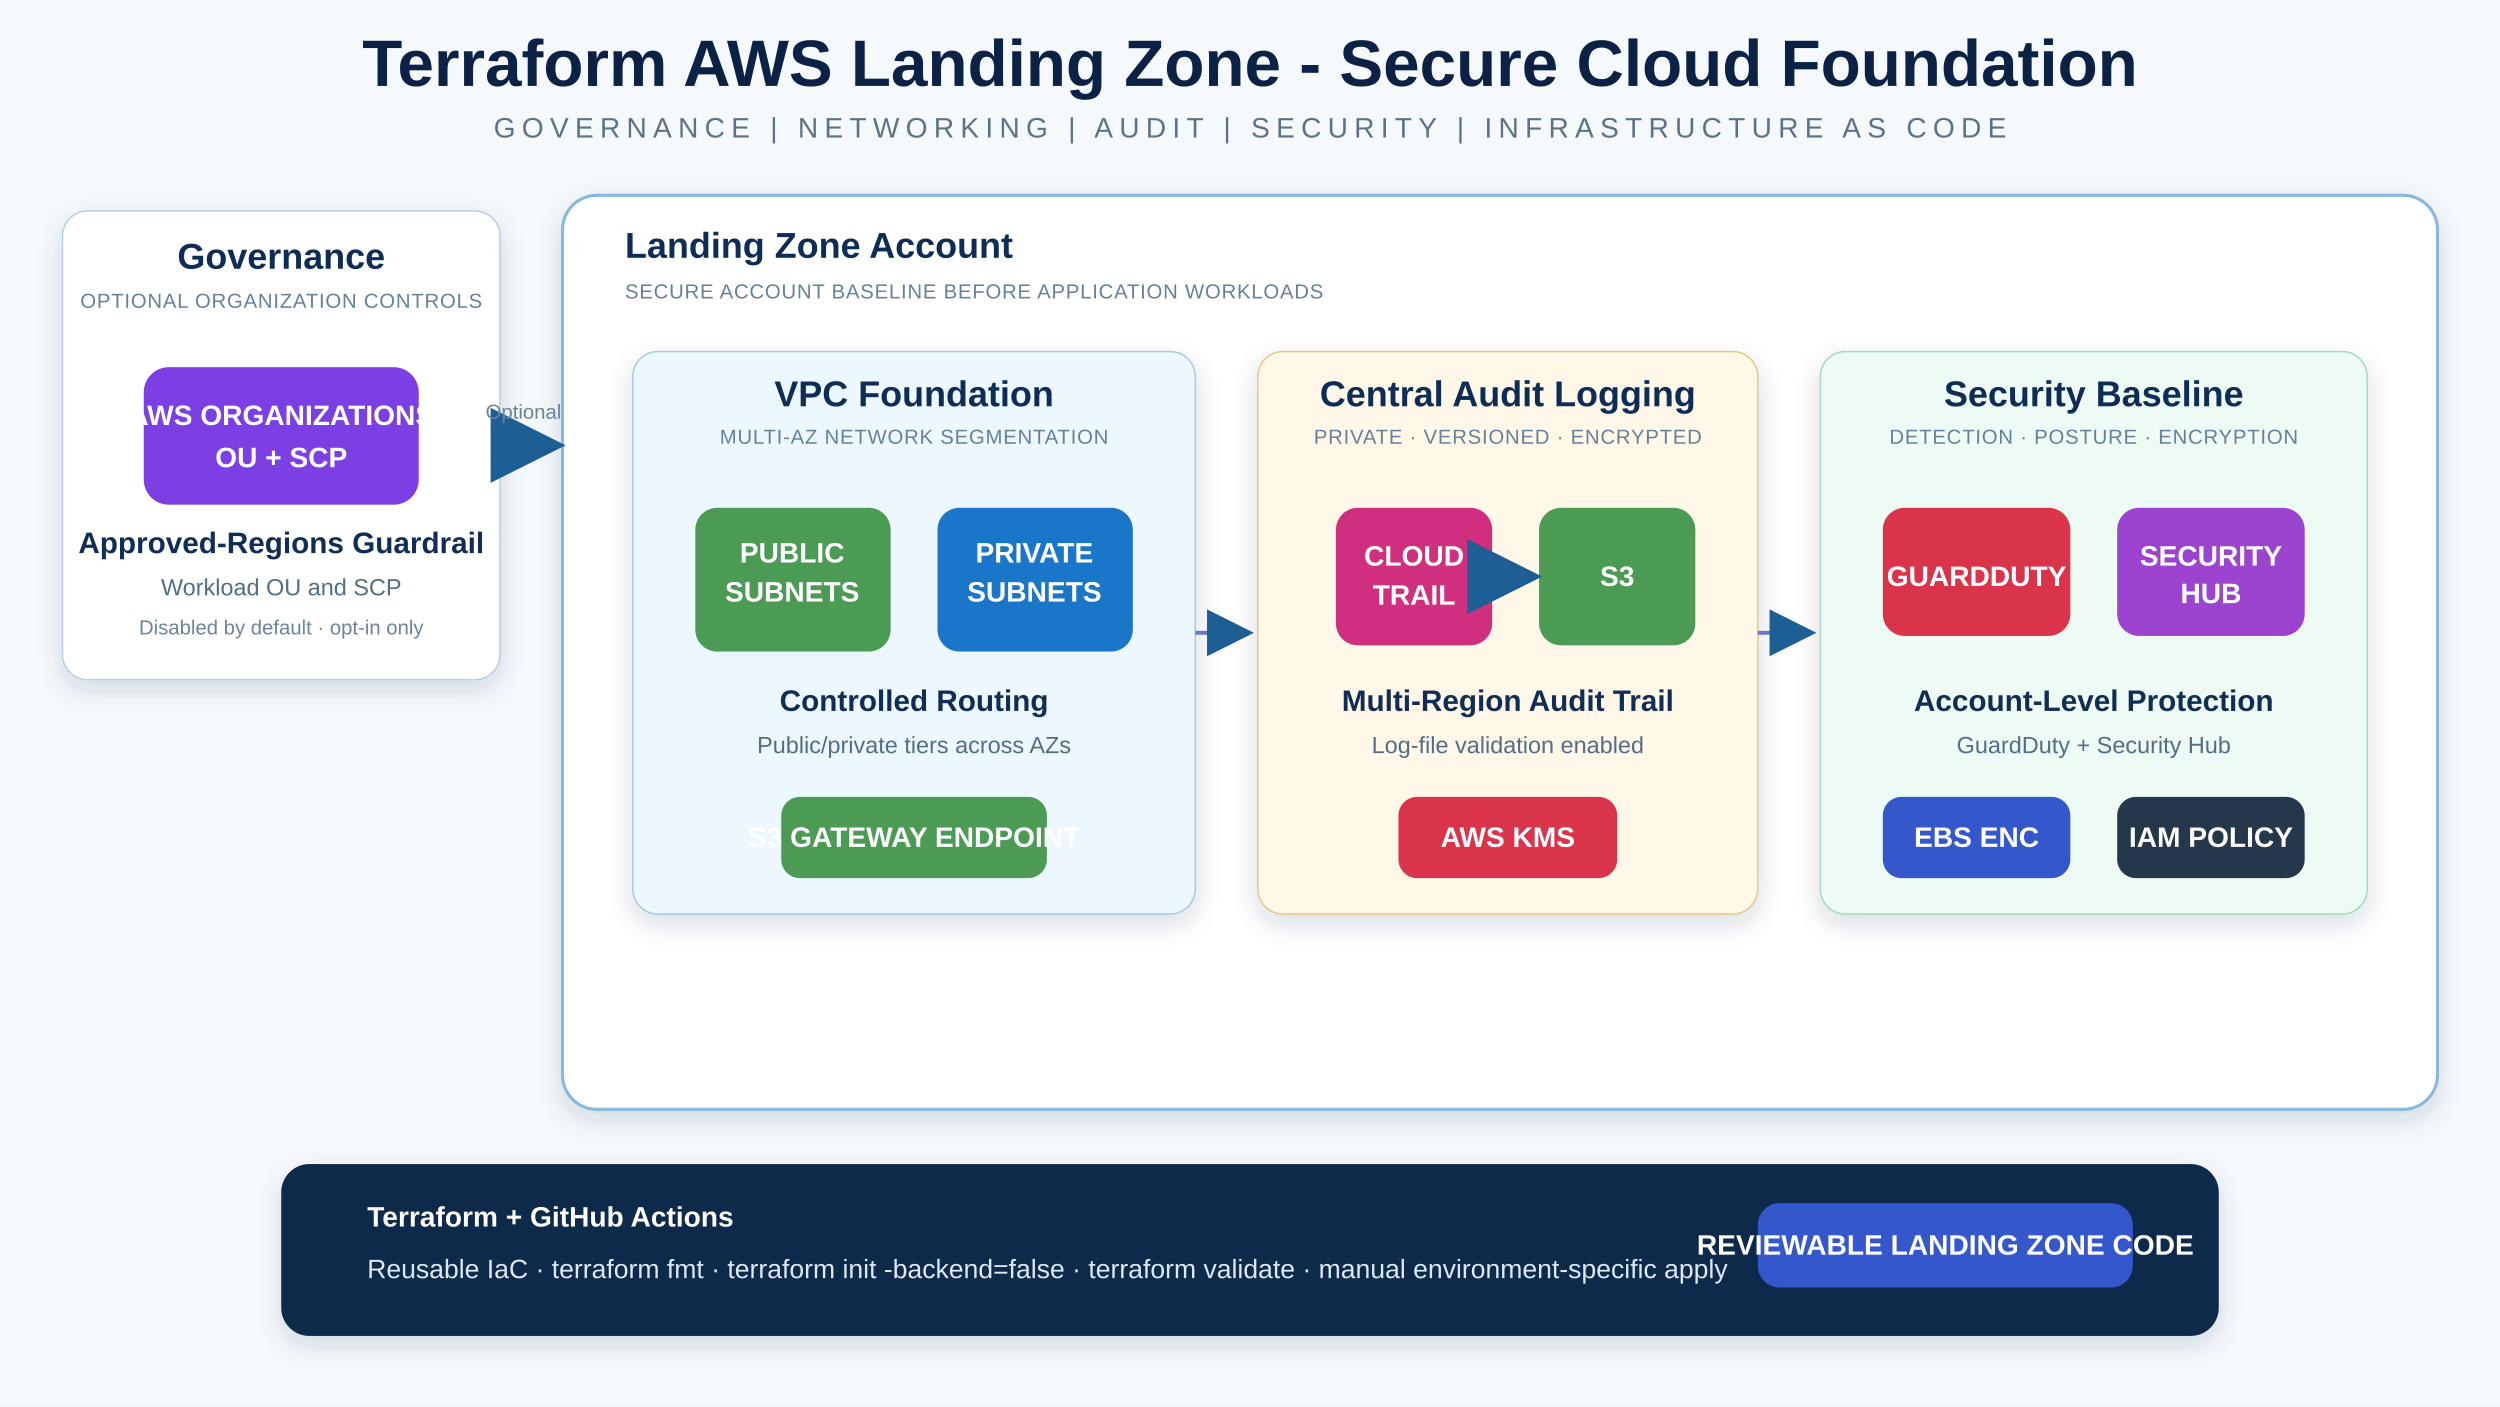
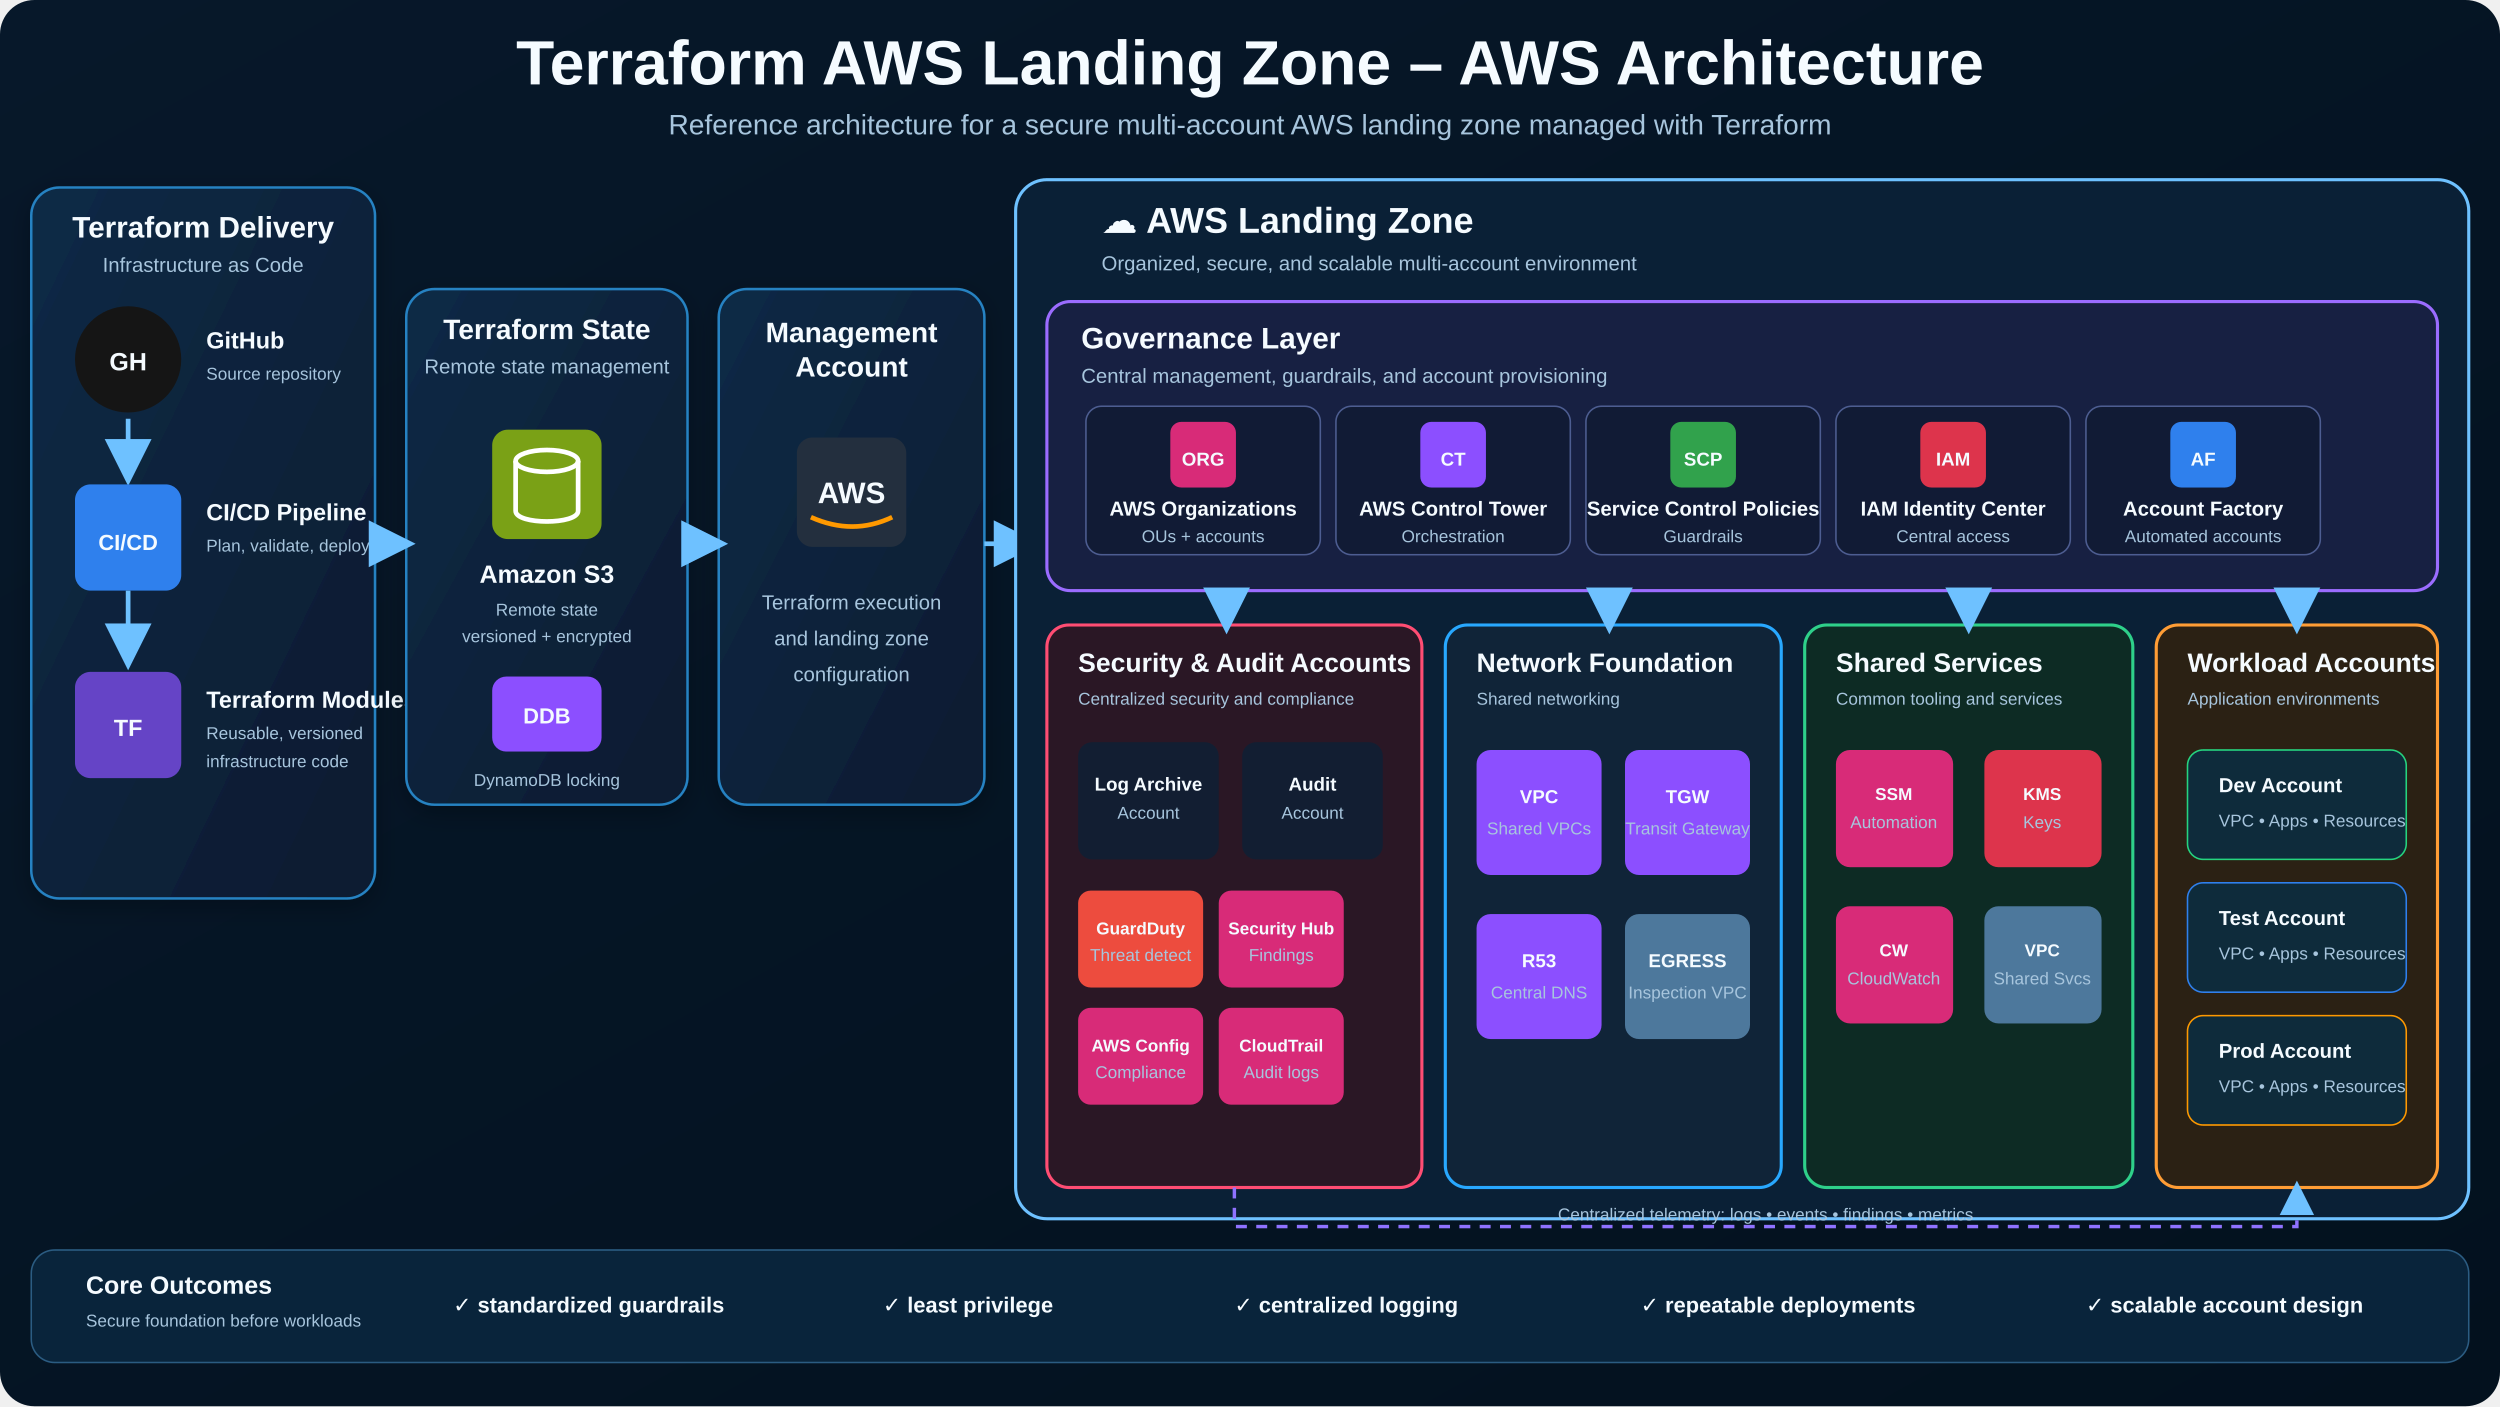
<svg xmlns="http://www.w3.org/2000/svg" width="1600" height="900" viewBox="0 0 1600 900" role="img" aria-labelledby="title desc">
  <defs>
-     <filter id="shadow" x="-20%" y="-20%" width="140%" height="140%">
-       <feDropShadow dx="0" dy="6" stdDeviation="8" flood-color="#17324d" flood-opacity=".16" />
+     <linearGradient id="bg" x1="0" y1="0" x2="1" y2="1">
+       <stop stop-color="#07182a" />
+       <stop offset="1" stop-color="#03111e" />
+     </linearGradient>
+     <linearGradient id="panel" x1="0" y1="0" x2="1" y2="1">
+       <stop stop-color="#0c2a46" />
+       <stop offset="1" stop-color="#071b30" />
+     </linearGradient>
+     <filter id="sh" x="-20%" y="-20%" width="140%" height="140%">
+       <feDropShadow dx="0" dy="5" stdDeviation="8" flood-color="#000" flood-opacity=".26" />
    </filter>
-     <marker id="arrow" markerWidth="12" markerHeight="12" refX="9" refY="6" orient="auto">
-       <path d="M0 0L12 6L0 12Z" fill="#1d5f94" />
+     <marker id="arr" markerWidth="10" markerHeight="10" refX="8" refY="5" orient="auto">
+       <path d="M0 0L10 5L0 10Z" fill="#6ec1ff" />
    </marker>
    <style>
-     .h1{font:700 42px Arial,sans-serif;fill:#0b2145}.sub{font:18px Arial,sans-serif;fill:#5c7288;letter-spacing:4px}.panelTitle{font:700 23px Arial,sans-serif;fill:#0e2d56}.panelSub{font:13px Arial,sans-serif;fill:#668099;letter-spacing:.5px}.svc{font:700 19px Arial,sans-serif;fill:#102d56}.txt{font:15px Arial,sans-serif;fill:#536d86}.small{font:13px Arial,sans-serif;fill:#6b8399}.icon{font:700 18px Arial,sans-serif;fill:#fff}.arrow{stroke:#1d5f94;stroke-width:4;fill:none;marker-end:url(#arrow)}.dash{stroke:#6a78c8;stroke-width:2.5;fill:none;stroke-dasharray:8 7;marker-end:url(#arrow)}
+     .t{font-family:Arial,Helvetica,sans-serif;fill:#f5fbff}.m{font-family:Arial,Helvetica,sans-serif;fill:#a7c5dd}.h{font-weight:700}
+     .panel{fill:url(#panel);stroke:#2682c2;stroke-width:1.6}.zone{fill:#0a2036;stroke:#6ec1ff;stroke-width:2}.gov{fill:#172042;stroke:#9b6cff;stroke-width:2}
+     .sec{fill:#2a1725;stroke:#ff4d73;stroke-width:2}.net{fill:#102438;stroke:#28a8ff;stroke-width:2}.shared{fill:#0d2b24;stroke:#2ed08a;stroke-width:2}.work{fill:#2b2114;stroke:#ff9d35;stroke-width:2}
+     .line{stroke:#6ec1ff;stroke-width:3;fill:none;marker-end:url(#arr)}.dash{stroke:#8f72ff;stroke-width:2.2;fill:none;stroke-dasharray:7 6;marker-end:url(#arr)}
+     .tiny{font-size:11px}.small{font-size:13px}.cap{font-size:12px;letter-spacing:2px;fill:#78c4ff}
  </style>
  </defs>
-   <rect width="1600" height="900" fill="#f6f9fc" />
-   <text x="800" y="55" text-anchor="middle" class="h1">Terraform AWS Landing Zone - Secure Cloud Foundation</text>
-   <text x="800" y="88" text-anchor="middle" class="sub">GOVERNANCE | NETWORKING | AUDIT | SECURITY | INFRASTRUCTURE AS CODE</text>
-   <g filter="url(#shadow)">
-     <rect x="40" y="135" width="280" height="300" rx="16" fill="#fff" stroke="#b7cee3" />
-   </g>
-   <text x="180" y="172" text-anchor="middle" class="panelTitle">Governance</text>
-   <text x="180" y="197" text-anchor="middle" class="panelSub">OPTIONAL ORGANIZATION CONTROLS</text>
-   <rect x="92" y="235" width="176" height="88" rx="16" fill="#7b3fe4" />
-   <text x="180" y="272" text-anchor="middle" class="icon">AWS ORGANIZATIONS</text>
-   <text x="180" y="299" text-anchor="middle" class="icon">OU + SCP</text>
-   <text x="180" y="354" text-anchor="middle" class="svc">Approved-Regions Guardrail</text>
-   <text x="180" y="381" text-anchor="middle" class="txt">Workload OU and SCP</text>
-   <text x="180" y="406" text-anchor="middle" class="small">Disabled by default · opt-in only</text>
-   <g filter="url(#shadow)">
-     <rect x="360" y="125" width="1200" height="585" rx="22" fill="#fff" stroke="#88b8dd" stroke-width="2" />
-   </g>
-   <text x="400" y="165" class="panelTitle">Landing Zone Account</text>
-   <text x="400" y="191" class="panelSub">SECURE ACCOUNT BASELINE BEFORE APPLICATION WORKLOADS</text>
-   <g filter="url(#shadow)">
-     <rect x="405" y="225" width="360" height="360" rx="16" fill="#edf7ff" stroke="#a8cae5" />
-   </g>
-   <text x="585" y="260" text-anchor="middle" class="panelTitle">VPC Foundation</text>
-   <text x="585" y="284" text-anchor="middle" class="panelSub">MULTI-AZ NETWORK SEGMENTATION</text>
-   <rect x="445" y="325" width="125" height="92" rx="14" fill="#4b9b55" />
-   <text x="507" y="360" text-anchor="middle" class="icon">PUBLIC</text>
-   <text x="507" y="385" text-anchor="middle" class="icon">SUBNETS</text>
-   <rect x="600" y="325" width="125" height="92" rx="14" fill="#1976c9" />
-   <text x="662" y="360" text-anchor="middle" class="icon">PRIVATE</text>
-   <text x="662" y="385" text-anchor="middle" class="icon">SUBNETS</text>
-   <text x="585" y="455" text-anchor="middle" class="svc">Controlled Routing</text>
-   <text x="585" y="482" text-anchor="middle" class="txt">Public/private tiers across AZs</text>
-   <rect x="500" y="510" width="170" height="52" rx="12" fill="#4b9b55" />
-   <text x="585" y="542" text-anchor="middle" class="icon">S3 GATEWAY ENDPOINT</text>
-   <g filter="url(#shadow)">
-     <rect x="805" y="225" width="320" height="360" rx="16" fill="#fff7e8" stroke="#e4c88a" />
-   </g>
-   <text x="965" y="260" text-anchor="middle" class="panelTitle">Central Audit Logging</text>
-   <text x="965" y="284" text-anchor="middle" class="panelSub">PRIVATE · VERSIONED · ENCRYPTED</text>
-   <rect x="855" y="325" width="100" height="88" rx="14" fill="#cf2f7e" />
-   <text x="905" y="362" text-anchor="middle" class="icon">CLOUD</text>
-   <text x="905" y="387" text-anchor="middle" class="icon">TRAIL</text>
-   <rect x="985" y="325" width="100" height="88" rx="14" fill="#4b9b55" />
-   <text x="1035" y="375" text-anchor="middle" class="icon">S3</text>
-   <path class="arrow" d="M955 369H975" />
-   <text x="965" y="455" text-anchor="middle" class="svc">Multi-Region Audit Trail</text>
-   <text x="965" y="482" text-anchor="middle" class="txt">Log-file validation enabled</text>
-   <rect x="895" y="510" width="140" height="52" rx="12" fill="#d9344a" />
-   <text x="965" y="542" text-anchor="middle" class="icon">AWS KMS</text>
-   <g filter="url(#shadow)">
-     <rect x="1165" y="225" width="350" height="360" rx="16" fill="#eefaf4" stroke="#a8d9bf" />
-   </g>
-   <text x="1340" y="260" text-anchor="middle" class="panelTitle">Security Baseline</text>
-   <text x="1340" y="284" text-anchor="middle" class="panelSub">DETECTION · POSTURE · ENCRYPTION</text>
-   <rect x="1205" y="325" width="120" height="82" rx="14" fill="#d9344a" />
-   <text x="1265" y="375" text-anchor="middle" class="icon">GUARDDUTY</text>
-   <rect x="1355" y="325" width="120" height="82" rx="14" fill="#9c43cf" />
-   <text x="1415" y="362" text-anchor="middle" class="icon">SECURITY</text>
-   <text x="1415" y="386" text-anchor="middle" class="icon">HUB</text>
-   <text x="1340" y="455" text-anchor="middle" class="svc">Account-Level Protection</text>
-   <text x="1340" y="482" text-anchor="middle" class="txt">GuardDuty + Security Hub</text>
-   <rect x="1205" y="510" width="120" height="52" rx="12" fill="#3557cc" />
-   <text x="1265" y="542" text-anchor="middle" class="icon">EBS ENC</text>
-   <rect x="1355" y="510" width="120" height="52" rx="12" fill="#25374a" />
-   <text x="1415" y="542" text-anchor="middle" class="icon">IAM POLICY</text>
-   <path class="arrow" d="M320 285H350" />
-   <text x="335" y="268" text-anchor="middle" class="small">Optional</text>
-   <path class="dash" d="M765 405H795" />
-   <path class="dash" d="M1125 405H1155" />
-   <g filter="url(#shadow)">
-     <rect x="180" y="745" width="1240" height="110" rx="18" fill="#0d2c4b" />
-   </g>
-   <text x="235" y="785" class="icon">Terraform + GitHub Actions</text>
-   <text x="235" y="818" font-family="Arial,sans-serif" font-size="17" fill="#dce9f5">Reusable IaC · terraform fmt · terraform init -backend=false · terraform validate · manual environment-specific apply</text>
-   <rect x="1125" y="770" width="240" height="54" rx="14" fill="#3557cc" />
-   <text x="1245" y="803" text-anchor="middle" class="icon">REVIEWABLE LANDING ZONE CODE</text>
-   <rect x="180" y="865" width="1240" height="1" fill="#b8cad8" opacity="0" />
+   <rect width="1600" height="900" rx="22" fill="url(#bg)" />
+   <text x="800" y="54" text-anchor="middle" class="t h" font-size="40">Terraform AWS Landing Zone – AWS Architecture</text>
+   <text x="800" y="86" text-anchor="middle" class="m" font-size="18">Reference architecture for a secure multi-account AWS landing zone managed with Terraform</text>
+   <g transform="translate(20 120)">
+     <rect width="220" height="455" rx="18" class="panel" filter="url(#sh)" />
+     <text x="110" y="32" text-anchor="middle" class="t h" font-size="19">Terraform Delivery</text>
+     <text x="110" y="54" text-anchor="middle" class="m small">Infrastructure as Code</text>
+     <circle cx="62" cy="110" r="34" fill="#151515" />
+     <text x="62" y="117" text-anchor="middle" class="t h" font-size="16">GH</text>
+     <text x="112" y="103" class="t h" font-size="15">GitHub</text>
+     <text x="112" y="123" class="m tiny">Source repository</text>
+     <path d="M62 148V185" class="line" />
+     <rect x="28" y="190" width="68" height="68" rx="10" fill="#2f80ed" />
+     <text x="62" y="232" text-anchor="middle" class="t h" font-size="14">CI/CD</text>
+     <text x="112" y="213" class="t h" font-size="15">CI/CD Pipeline</text>
+     <text x="112" y="233" class="m tiny">Plan, validate, deploy</text>
+     <path d="M62 258V303" class="line" />
+     <rect x="28" y="310" width="68" height="68" rx="10" fill="#6544c6" />
+     <text x="62" y="351" text-anchor="middle" class="t h" font-size="15">TF</text>
+     <text x="112" y="333" class="t h" font-size="15">Terraform Modules</text>
+     <text x="112" y="353" class="m tiny">Reusable, versioned</text>
+     <text x="112" y="371" class="m tiny">infrastructure code</text>
+   </g>
+   <g transform="translate(260 185)">
+     <rect width="180" height="330" rx="18" class="panel" filter="url(#sh)" />
+     <text x="90" y="32" text-anchor="middle" class="t h" font-size="18">Terraform State</text>
+     <text x="90" y="54" text-anchor="middle" class="m small">Remote state management</text>
+     <rect x="55" y="90" width="70" height="70" rx="10" fill="#7AA116" />
+     <ellipse cx="90" cy="110" rx="20" ry="7" fill="none" stroke="#fff" stroke-width="3" />
+     <path d="M70 110v32c0 9 40 9 40 0v-32" fill="none" stroke="#fff" stroke-width="3" />
+     <text x="90" y="188" text-anchor="middle" class="t h" font-size="16">Amazon S3</text>
+     <text x="90" y="209" text-anchor="middle" class="m tiny">Remote state</text>
+     <text x="90" y="226" text-anchor="middle" class="m tiny">versioned + encrypted</text>
+     <rect x="55" y="248" width="70" height="48" rx="9" fill="#8C4FFF" />
+     <text x="90" y="278" text-anchor="middle" class="t h" font-size="14">DDB</text>
+     <text x="90" y="318" text-anchor="middle" class="m tiny">DynamoDB locking</text>
+   </g>
+   <g transform="translate(460 185)">
+     <rect width="170" height="330" rx="18" class="panel" filter="url(#sh)" />
+     <text x="85" y="34" text-anchor="middle" class="t h" font-size="18">Management</text>
+     <text x="85" y="56" text-anchor="middle" class="t h" font-size="18">Account</text>
+     <rect x="50" y="95" width="70" height="70" rx="10" fill="#232F3E" />
+     <text x="85" y="137" text-anchor="middle" class="t h" font-size="19">AWS</text>
+     <path d="M59 146c18 8 35 8 52 0" stroke="#ff9900" stroke-width="3" fill="none" />
+     <text x="85" y="205" text-anchor="middle" class="m small">Terraform execution</text>
+     <text x="85" y="228" text-anchor="middle" class="m small">and landing zone</text>
+     <text x="85" y="251" text-anchor="middle" class="m small">configuration</text>
+   </g>
+   <path d="M240 348H260" class="line" />
+   <path d="M440 348H460" class="line" />
+   <path d="M630 348H660" class="line" />
+   <g transform="translate(650 115)">
+     <rect width="930" height="665" rx="20" class="zone" />
+     <text x="55" y="34" class="t h" font-size="23">☁  AWS Landing Zone</text>
+     <text x="55" y="58" class="m small">Organized, secure, and scalable multi-account environment</text>
+     <rect x="20" y="78" width="890" height="185" rx="15" class="gov" />
+     <text x="42" y="108" class="t h" font-size="19">Governance Layer</text>
+     <text x="42" y="130" class="m small">Central management, guardrails, and account provisioning</text>
+     <g transform="translate(45 145)">
+       <rect width="150" height="95" rx="10" fill="#111b35" stroke="#4d5d91" />
+       <rect x="54" y="10" width="42" height="42" rx="7" fill="#D82B78" />
+       <text x="75" y="38" text-anchor="middle" class="t h" font-size="12">ORG</text>
+       <text x="75" y="70" text-anchor="middle" class="t h" font-size="13">AWS Organizations</text>
+       <text x="75" y="87" text-anchor="middle" class="m tiny">OUs + accounts</text>
+     </g>
+     <g transform="translate(205 145)">
+       <rect width="150" height="95" rx="10" fill="#111b35" stroke="#4d5d91" />
+       <rect x="54" y="10" width="42" height="42" rx="7" fill="#8C4FFF" />
+       <text x="75" y="38" text-anchor="middle" class="t h" font-size="12">CT</text>
+       <text x="75" y="70" text-anchor="middle" class="t h" font-size="13">AWS Control Tower</text>
+       <text x="75" y="87" text-anchor="middle" class="m tiny">Orchestration</text>
+     </g>
+     <g transform="translate(365 145)">
+       <rect width="150" height="95" rx="10" fill="#111b35" stroke="#4d5d91" />
+       <rect x="54" y="10" width="42" height="42" rx="7" fill="#31A24C" />
+       <text x="75" y="38" text-anchor="middle" class="t h" font-size="12">SCP</text>
+       <text x="75" y="70" text-anchor="middle" class="t h" font-size="13">Service Control Policies</text>
+       <text x="75" y="87" text-anchor="middle" class="m tiny">Guardrails</text>
+     </g>
+     <g transform="translate(525 145)">
+       <rect width="150" height="95" rx="10" fill="#111b35" stroke="#4d5d91" />
+       <rect x="54" y="10" width="42" height="42" rx="7" fill="#DD344C" />
+       <text x="75" y="38" text-anchor="middle" class="t h" font-size="12">IAM</text>
+       <text x="75" y="70" text-anchor="middle" class="t h" font-size="13">IAM Identity Center</text>
+       <text x="75" y="87" text-anchor="middle" class="m tiny">Central access</text>
+     </g>
+     <g transform="translate(685 145)">
+       <rect width="150" height="95" rx="10" fill="#111b35" stroke="#4d5d91" />
+       <rect x="54" y="10" width="42" height="42" rx="7" fill="#2f80ed" />
+       <text x="75" y="38" text-anchor="middle" class="t h" font-size="12">AF</text>
+       <text x="75" y="70" text-anchor="middle" class="t h" font-size="13">Account Factory</text>
+       <text x="75" y="87" text-anchor="middle" class="m tiny">Automated accounts</text>
+     </g>
+     <rect x="20" y="285" width="240" height="360" rx="14" class="sec" />
+     <text x="40" y="315" class="t h" font-size="17">Security &amp; Audit Accounts</text>
+     <text x="40" y="336" class="m tiny">Centralized security and compliance</text>
+     <g transform="translate(40 360)">
+       <rect width="90" height="75" rx="9" fill="#121e32" />
+       <text x="45" y="31" text-anchor="middle" class="t h" font-size="12">Log Archive</text>
+       <text x="45" y="49" text-anchor="middle" class="m tiny">Account</text>
+     </g>
+     <g transform="translate(145 360)">
+       <rect width="90" height="75" rx="9" fill="#121e32" />
+       <text x="45" y="31" text-anchor="middle" class="t h" font-size="12">Audit</text>
+       <text x="45" y="49" text-anchor="middle" class="m tiny">Account</text>
+     </g>
+     <g transform="translate(40 455)">
+       <rect width="80" height="62" rx="8" fill="#ED4C3E" />
+       <text x="40" y="28" text-anchor="middle" class="t h" font-size="11">GuardDuty</text>
+       <text x="40" y="45" text-anchor="middle" class="m tiny">Threat detect</text>
+     </g>
+     <g transform="translate(130 455)">
+       <rect width="80" height="62" rx="8" fill="#D82B78" />
+       <text x="40" y="28" text-anchor="middle" class="t h" font-size="11">Security Hub</text>
+       <text x="40" y="45" text-anchor="middle" class="m tiny">Findings</text>
+     </g>
+     <g transform="translate(40 530)">
+       <rect width="80" height="62" rx="8" fill="#D82B78" />
+       <text x="40" y="28" text-anchor="middle" class="t h" font-size="11">AWS Config</text>
+       <text x="40" y="45" text-anchor="middle" class="m tiny">Compliance</text>
+     </g>
+     <g transform="translate(130 530)">
+       <rect width="80" height="62" rx="8" fill="#D82B78" />
+       <text x="40" y="28" text-anchor="middle" class="t h" font-size="11">CloudTrail</text>
+       <text x="40" y="45" text-anchor="middle" class="m tiny">Audit logs</text>
+     </g>
+     <rect x="275" y="285" width="215" height="360" rx="14" class="net" />
+     <text x="295" y="315" class="t h" font-size="17">Network Foundation</text>
+     <text x="295" y="336" class="m tiny">Shared networking</text>
+     <g transform="translate(295 365)">
+       <rect width="80" height="80" rx="9" fill="#8C4FFF" />
+       <text x="40" y="34" text-anchor="middle" class="t h" font-size="12">VPC</text>
+       <text x="40" y="54" text-anchor="middle" class="m tiny">Shared VPCs</text>
+     </g>
+     <g transform="translate(390 365)">
+       <rect width="80" height="80" rx="9" fill="#8C4FFF" />
+       <text x="40" y="34" text-anchor="middle" class="t h" font-size="12">TGW</text>
+       <text x="40" y="54" text-anchor="middle" class="m tiny">Transit Gateway</text>
+     </g>
+     <g transform="translate(295 470)">
+       <rect width="80" height="80" rx="9" fill="#8C4FFF" />
+       <text x="40" y="34" text-anchor="middle" class="t h" font-size="12">R53</text>
+       <text x="40" y="54" text-anchor="middle" class="m tiny">Central DNS</text>
+     </g>
+     <g transform="translate(390 470)">
+       <rect width="80" height="80" rx="9" fill="#4d789c" />
+       <text x="40" y="34" text-anchor="middle" class="t h" font-size="12">EGRESS</text>
+       <text x="40" y="54" text-anchor="middle" class="m tiny">Inspection VPC</text>
+     </g>
+     <rect x="505" y="285" width="210" height="360" rx="14" class="shared" />
+     <text x="525" y="315" class="t h" font-size="17">Shared Services</text>
+     <text x="525" y="336" class="m tiny">Common tooling and services</text>
+     <g transform="translate(525 365)">
+       <rect width="75" height="75" rx="9" fill="#D82B78" />
+       <text x="37" y="32" text-anchor="middle" class="t h" font-size="11">SSM</text>
+       <text x="37" y="50" text-anchor="middle" class="m tiny">Automation</text>
+     </g>
+     <g transform="translate(620 365)">
+       <rect width="75" height="75" rx="9" fill="#DD344C" />
+       <text x="37" y="32" text-anchor="middle" class="t h" font-size="11">KMS</text>
+       <text x="37" y="50" text-anchor="middle" class="m tiny">Keys</text>
+     </g>
+     <g transform="translate(525 465)">
+       <rect width="75" height="75" rx="9" fill="#D82B78" />
+       <text x="37" y="32" text-anchor="middle" class="t h" font-size="11">CW</text>
+       <text x="37" y="50" text-anchor="middle" class="m tiny">CloudWatch</text>
+     </g>
+     <g transform="translate(620 465)">
+       <rect width="75" height="75" rx="9" fill="#4d789c" />
+       <text x="37" y="32" text-anchor="middle" class="t h" font-size="11">VPC</text>
+       <text x="37" y="50" text-anchor="middle" class="m tiny">Shared Svcs</text>
+     </g>
+     <rect x="730" y="285" width="180" height="360" rx="14" class="work" />
+     <text x="750" y="315" class="t h" font-size="17">Workload Accounts</text>
+     <text x="750" y="336" class="m tiny">Application environments</text>
+     <g transform="translate(750 365)">
+       <rect width="140" height="70" rx="10" fill="#0e2b3b" stroke="#25d47f" />
+       <text x="20" y="27" class="t h" font-size="13">Dev Account</text>
+       <text x="20" y="49" class="m tiny">VPC • Apps • Resources</text>
+     </g>
+     <g transform="translate(750 450)">
+       <rect width="140" height="70" rx="10" fill="#0e2b3b" stroke="#2f80ed" />
+       <text x="20" y="27" class="t h" font-size="13">Test Account</text>
+       <text x="20" y="49" class="m tiny">VPC • Apps • Resources</text>
+     </g>
+     <g transform="translate(750 535)">
+       <rect width="140" height="70" rx="10" fill="#0e2b3b" stroke="#ff9900" />
+       <text x="20" y="27" class="t h" font-size="13">Prod Account</text>
+       <text x="20" y="49" class="m tiny">VPC • Apps • Resources</text>
+     </g>
+     <path d="M135 263V285" class="line" />
+     <path d="M380 263V285" class="line" />
+     <path d="M610 263V285" class="line" />
+     <path d="M820 263V285" class="line" />
+     <path d="M140 645V670H820V645" class="dash" />
+     <text x="480" y="666" text-anchor="middle" class="m tiny">Centralized telemetry: logs • events • findings • metrics</text>
+   </g>
+   <rect x="20" y="800" width="1560" height="72" rx="15" fill="#09243b" stroke="#2b5c82" />
+   <text x="55" y="828" class="t h" font-size="16">Core Outcomes</text>
+   <text x="55" y="849" class="m tiny">Secure foundation before workloads</text>
+   <text x="290" y="840" class="t h" font-size="14">✓ standardized guardrails</text>
+   <text x="565" y="840" class="t h" font-size="14">✓ least privilege</text>
+   <text x="790" y="840" class="t h" font-size="14">✓ centralized logging</text>
+   <text x="1050" y="840" class="t h" font-size="14">✓ repeatable deployments</text>
+   <text x="1335" y="840" class="t h" font-size="14">✓ scalable account design</text>
</svg>
